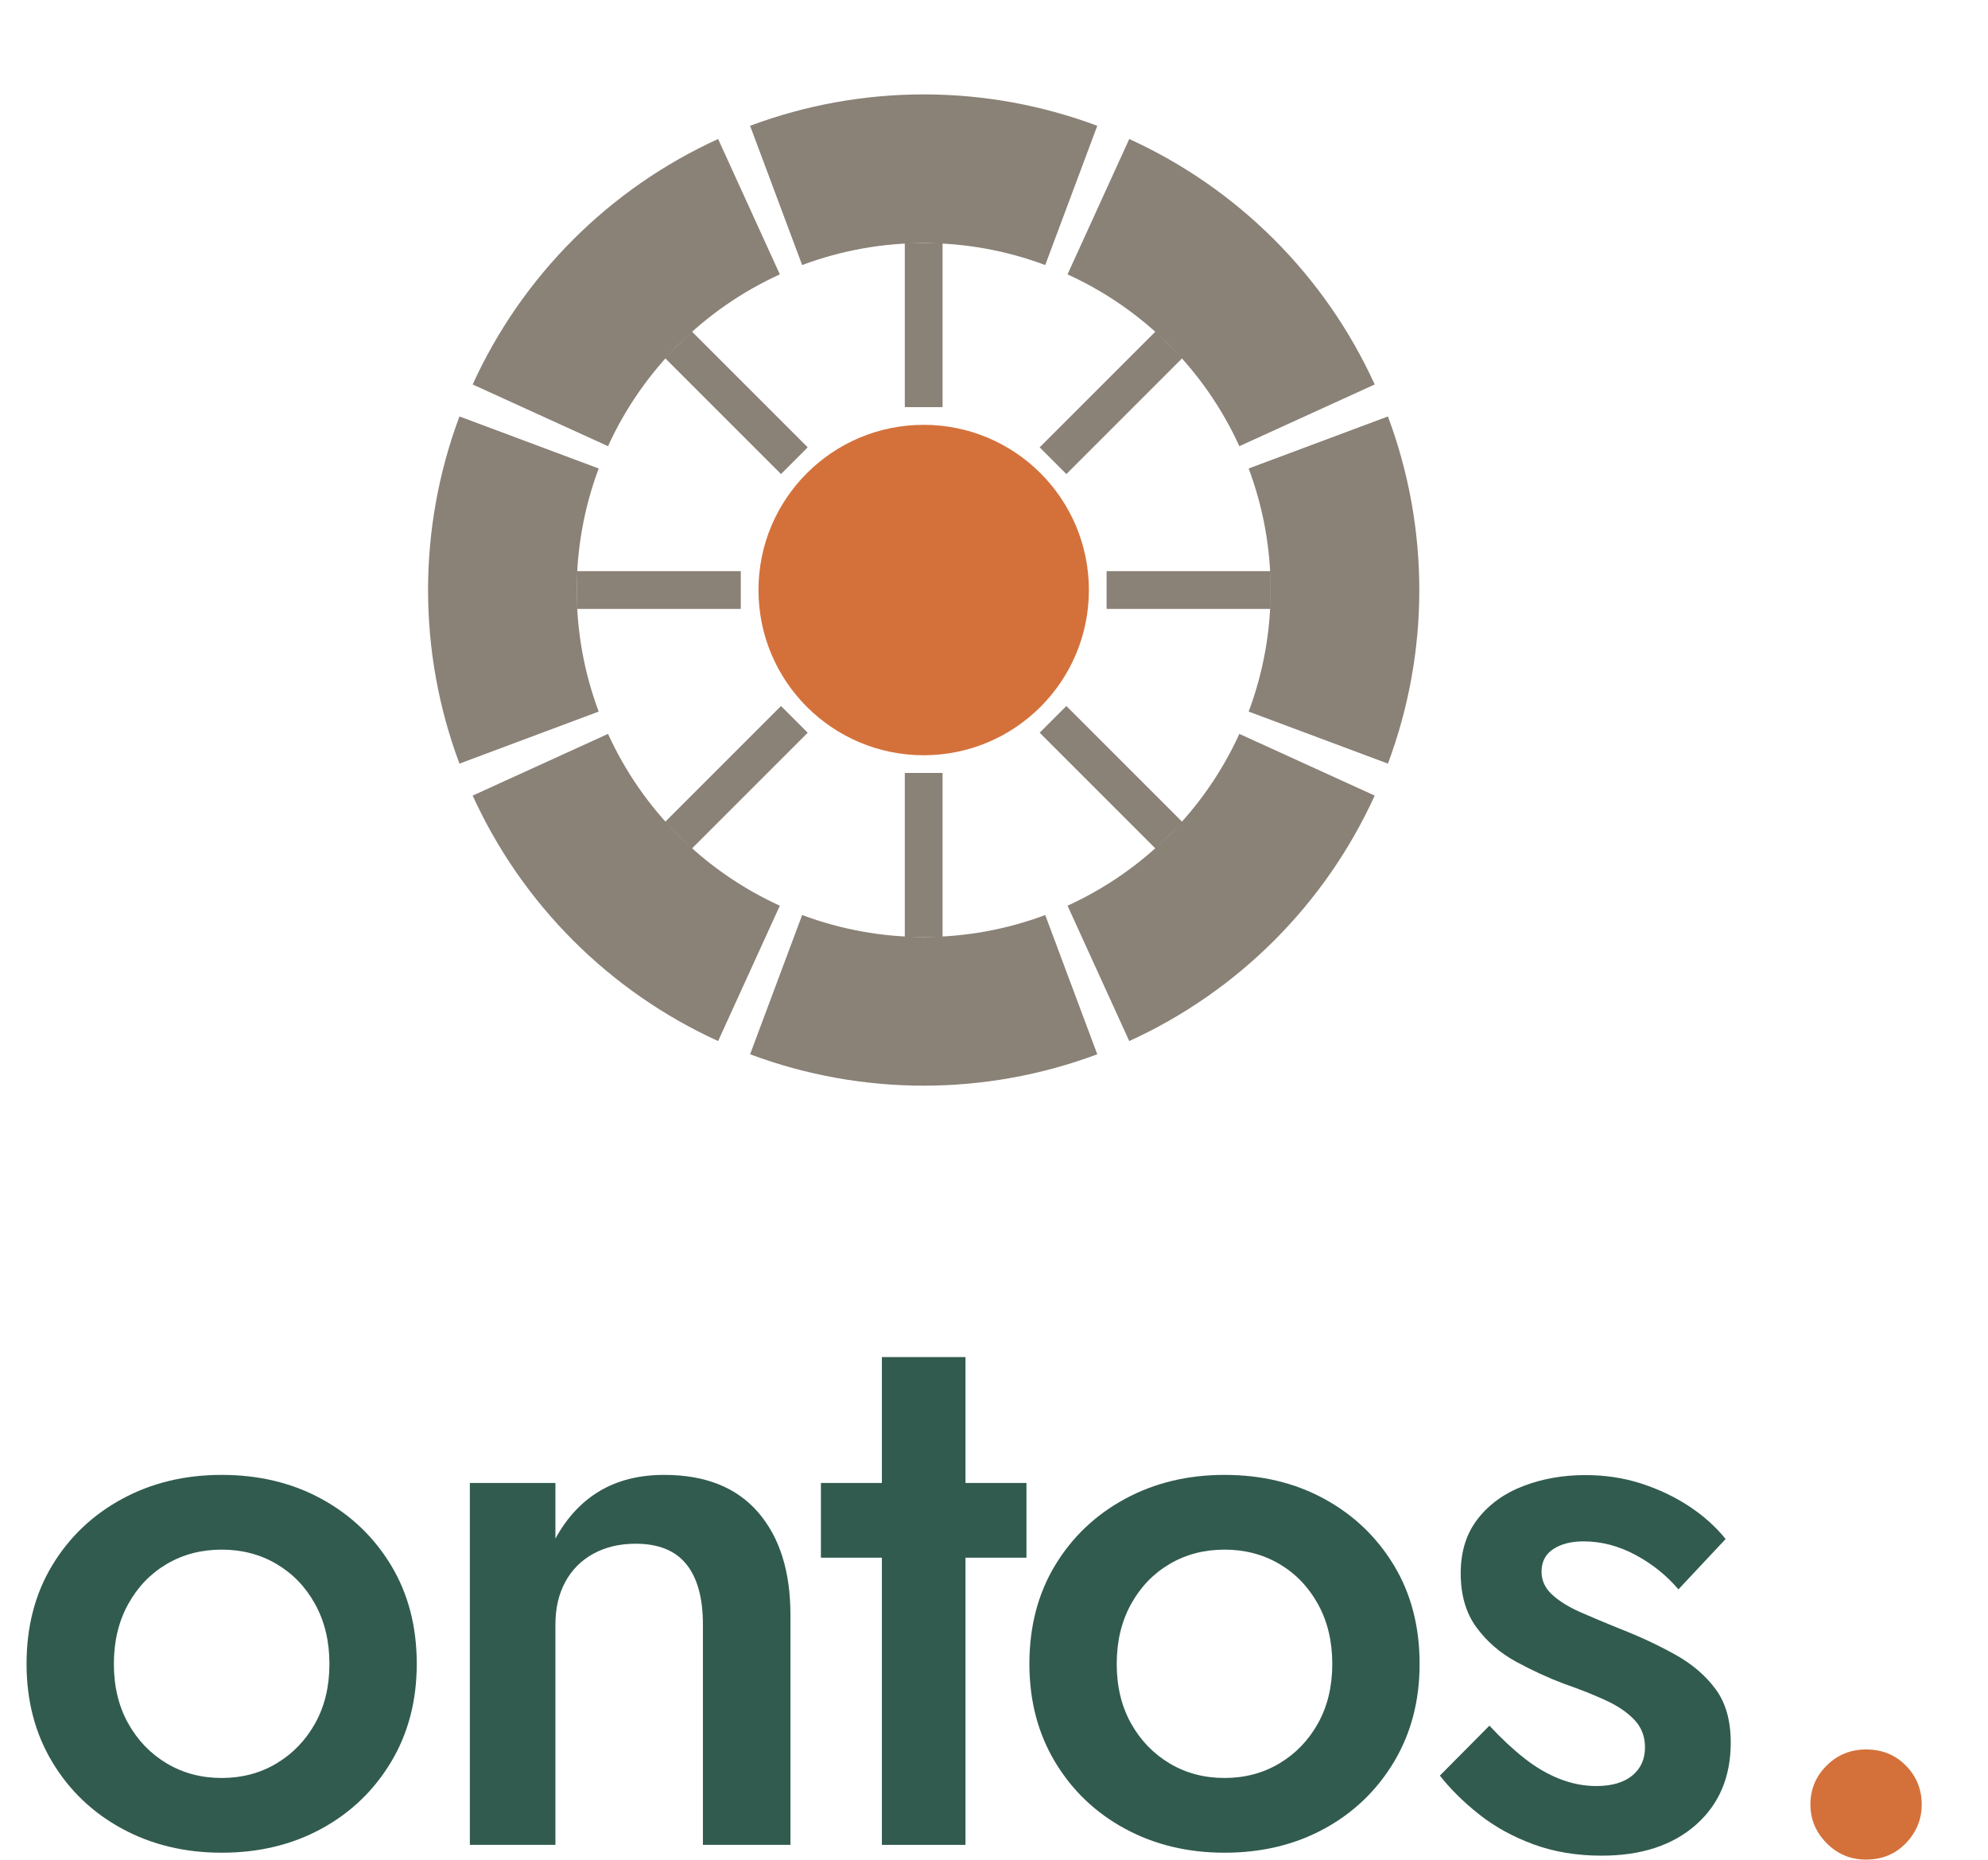
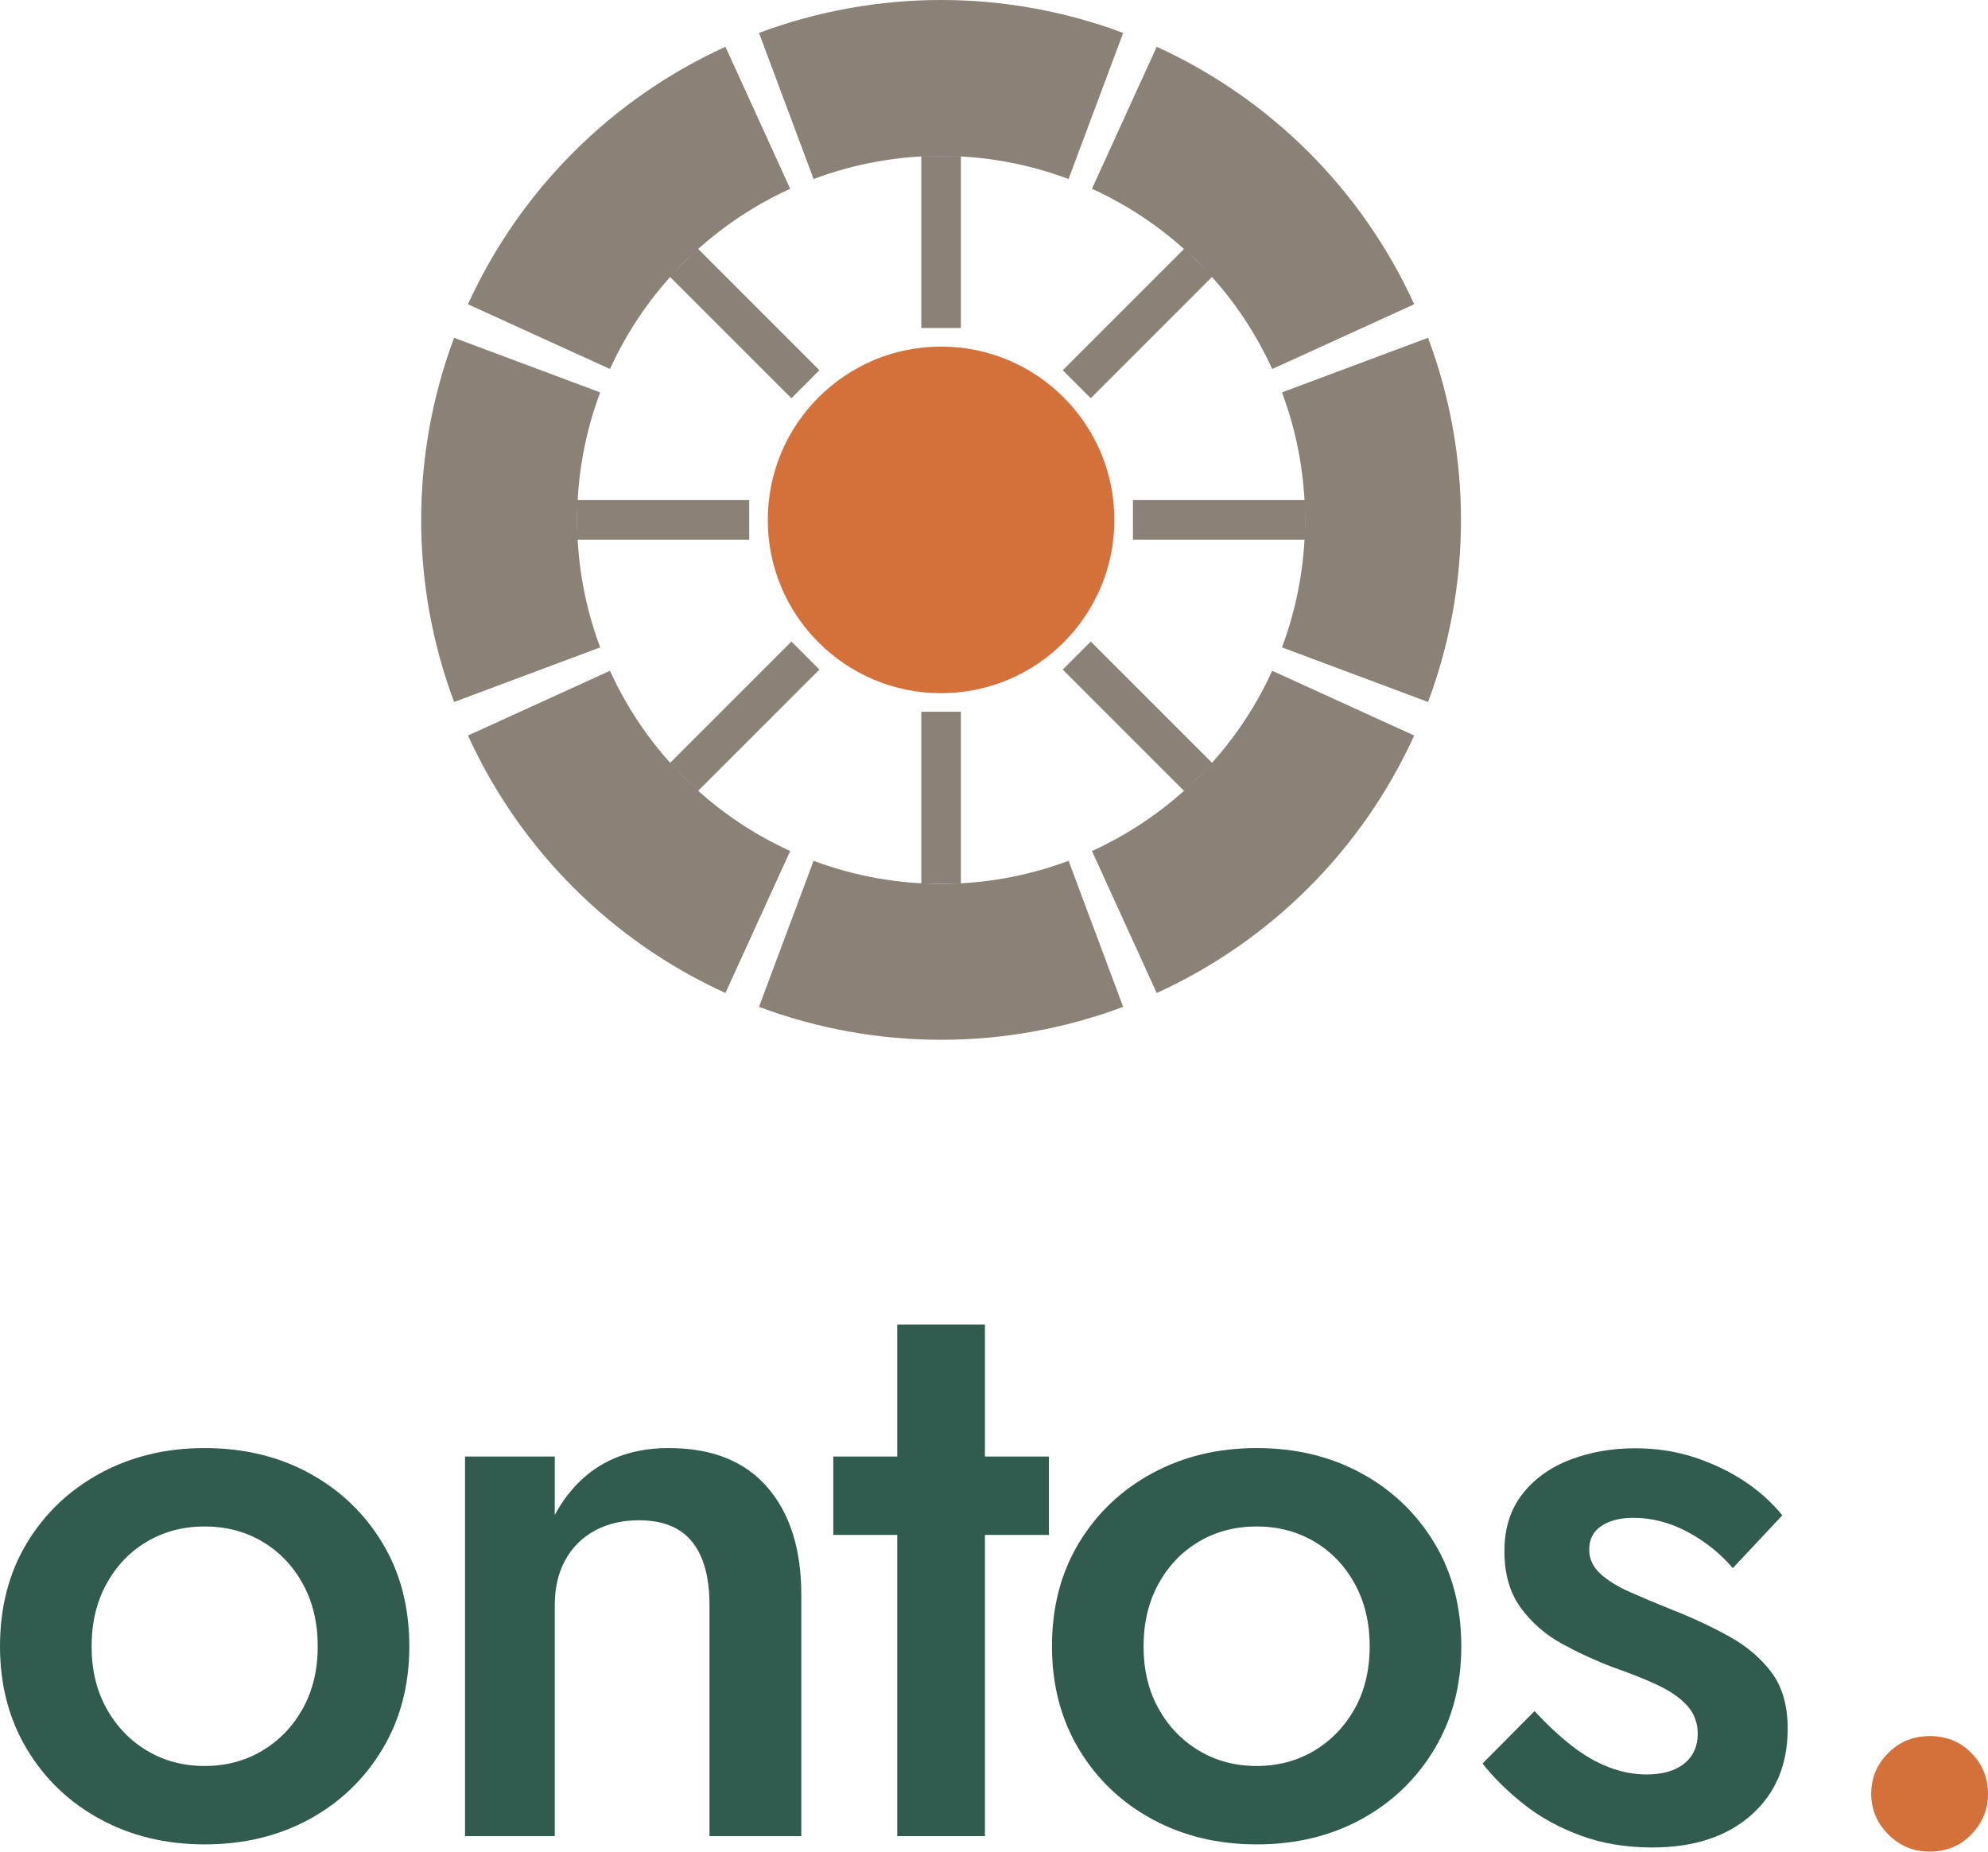
- <svg xmlns="http://www.w3.org/2000/svg" role="img" aria-label="ONTOS · vertical" viewBox="0 0 168.467 157.583" width="100%" overflow="visible" style="display:block;max-width:100%;height:auto;color:#8a8177">
+ <svg xmlns="http://www.w3.org/2000/svg" role="img" aria-label="ONTOS · vertical" viewBox="2.25 8 160.6 149.583" width="100%" overflow="visible" style="display:block;max-width:100%;height:auto;color:#8a8177">
  <svg x="28.275" y="0" width="100" height="100" viewBox="0 0 100 100" color="#8a8177" aria-hidden="true" overflow="visible">
    <path d="M35.29,10.66 A42,42 0 0 1 64.71,10.66 L60.3,22.46 A29.4,29.4 0 0 0 39.7,22.46 Z" fill="currentColor" />
    <path d="M67.42,11.78 A42,42 0 0 1 88.22,32.58 L76.75,37.81 A29.4,29.4 0 0 0 62.19,23.25 Z" fill="currentColor" />
    <path d="M89.34,35.29 A42,42 0 0 1 89.34,64.71 L77.54,60.3 A29.4,29.4 0 0 0 77.54,39.7 Z" fill="currentColor" />
    <path d="M88.22,67.42 A42,42 0 0 1 67.42,88.22 L62.19,76.75 A29.4,29.4 0 0 0 76.75,62.19 Z" fill="currentColor" />
    <path d="M64.71,89.34 A42,42 0 0 1 35.29,89.34 L39.7,77.54 A29.4,29.4 0 0 0 60.3,77.54 Z" fill="currentColor" />
    <path d="M32.58,88.22 A42,42 0 0 1 11.78,67.42 L23.25,62.19 A29.4,29.4 0 0 0 37.81,76.75 Z" fill="currentColor" />
    <path d="M10.66,64.71 A42,42 0 0 1 10.66,35.29 L22.46,39.7 A29.4,29.4 0 0 0 22.46,60.3 Z" fill="currentColor" />
    <path d="M11.78,32.58 A42,42 0 0 1 32.58,11.78 L37.81,23.25 A29.4,29.4 0 0 0 23.25,37.81 Z" fill="currentColor" />
    <line x1="50.00" y1="34.50" x2="50.00" y2="20.60" stroke="currentColor" stroke-width="3.2" />
    <line x1="60.96" y1="39.04" x2="70.79" y2="29.21" stroke="currentColor" stroke-width="3.2" />
    <line x1="65.50" y1="50.00" x2="79.40" y2="50.00" stroke="currentColor" stroke-width="3.2" />
    <line x1="60.96" y1="60.96" x2="70.79" y2="70.79" stroke="currentColor" stroke-width="3.2" />
    <line x1="50.00" y1="65.50" x2="50.00" y2="79.40" stroke="currentColor" stroke-width="3.2" />
    <line x1="39.04" y1="60.96" x2="29.21" y2="70.79" stroke="currentColor" stroke-width="3.2" />
    <line x1="34.50" y1="50.00" x2="20.60" y2="50.00" stroke="currentColor" stroke-width="3.2" />
    <line x1="39.04" y1="39.04" x2="29.21" y2="29.21" stroke="currentColor" stroke-width="3.2" />
    <circle cx="50" cy="50" r="14" fill="#d4713b" />
  </svg>
  <g transform="translate(0 156.3333) scale(0.06666667)">
    <g fill="#315b4e">
      <path data-glyph="o" d="M33.75 -230.0Q33.75 -159.75 66.375 -105.375Q99.0 -51.0 155.25 -20.5Q211.5 10.0 281.75 10.0Q352.75 10.0 408.625 -20.5Q464.5 -51.0 497.125 -105.375Q529.75 -159.75 529.75 -230.0Q529.75 -301.25 497.125 -355.25Q464.5 -409.25 408.625 -439.75Q352.75 -470.25 281.75 -470.25Q211.5 -470.25 155.25 -439.75Q99.0 -409.25 66.375 -355.25Q33.75 -301.25 33.75 -230.0ZM144.75 -230.0Q144.75 -273.0 162.875 -305.875Q181.0 -338.75 212.0 -357.0Q243.0 -375.25 281.75 -375.25Q320.5 -375.25 351.5 -357.0Q382.5 -338.75 400.625 -305.875Q418.75 -273.0 418.75 -230.0Q418.75 -187.0 400.625 -154.5Q382.5 -122.0 351.5 -103.5Q320.5 -85.0 281.75 -85.0Q243.0 -85.0 212.0 -103.5Q181.0 -122.0 162.875 -154.5Q144.75 -187.0 144.75 -230.0Z" transform="translate(0 0)" />
      <path data-glyph="n" d="M365.0 -280.0V0.0H476.25V-292.5Q476.25 -375.25 435.125 -422.75Q394.0 -470.25 315.75 -470.25Q268.5 -470.25 234.0 -449.875Q199.5 -429.5 177.5 -389.25V-460.0H68.75V0.0H177.5V-280.0Q177.5 -311.25 190.125 -334.375Q202.75 -357.5 225.875 -370.125Q249.0 -382.75 279.5 -382.75Q323.0 -382.75 344.0 -356.625Q365.0 -330.5 365.0 -280.0Z" transform="translate(528.5 0)" />
      <path data-glyph="t" d="M5.0 -460.0V-365.0H266.25V-460.0ZM82.5 -620.0V0.0H188.75V-620.0Z" transform="translate(1038.5 0)" />
      <path data-glyph="o" d="M33.75 -230.0Q33.75 -159.75 66.375 -105.375Q99.0 -51.0 155.25 -20.5Q211.5 10.0 281.75 10.0Q352.75 10.0 408.625 -20.5Q464.5 -51.0 497.125 -105.375Q529.75 -159.75 529.75 -230.0Q529.75 -301.25 497.125 -355.25Q464.5 -409.25 408.625 -439.75Q352.75 -470.25 281.75 -470.25Q211.5 -470.25 155.25 -439.75Q99.0 -409.25 66.375 -355.25Q33.75 -301.25 33.75 -230.0ZM144.75 -230.0Q144.75 -273.0 162.875 -305.875Q181.0 -338.75 212.0 -357.0Q243.0 -375.25 281.75 -375.25Q320.5 -375.25 351.5 -357.0Q382.5 -338.75 400.625 -305.875Q418.75 -273.0 418.75 -230.0Q418.75 -187.0 400.625 -154.5Q382.5 -122.0 351.5 -103.5Q320.5 -85.0 281.75 -85.0Q243.0 -85.0 212.0 -103.5Q181.0 -122.0 162.875 -154.5Q144.75 -187.0 144.75 -230.0Z" transform="translate(1274.75 0)" />
      <path data-glyph="s" d="M90.0 -151.5 27.0 -88.0Q47.25 -62.25 76.875 -38.75Q106.5 -15.25 145.75 -0.75Q185.0 13.75 232.5 13.75Q308.0 13.75 352.375 -25.375Q396.75 -64.5 396.75 -130.0Q396.75 -171.75 377.625 -197.75Q358.5 -223.75 326.5 -241.625Q294.5 -259.5 256.25 -274.5Q228.25 -285.75 205.625 -295.75Q183.0 -305.75 169.625 -318.125Q156.25 -330.5 156.25 -347.25Q156.25 -366.25 171.25 -376.0Q186.25 -385.75 209.5 -385.75Q243.5 -385.75 275.5 -368.625Q307.5 -351.5 330.25 -324.75L390.25 -388.75Q371.25 -412.25 344.0 -430.25Q316.75 -448.25 283.375 -459.125Q250.0 -470.0 211.75 -470.0Q169.75 -470.0 133.5 -456.25Q97.25 -442.5 75.375 -414.625Q53.5 -386.75 53.5 -345.25Q53.5 -303.75 73.375 -276.625Q93.25 -249.5 123.5 -233.0Q153.75 -216.5 184.75 -204.75Q215.75 -194.0 238.75 -183.25Q261.75 -172.5 274.75 -158.375Q287.75 -144.25 287.75 -124.0Q287.75 -101.25 271.5 -88.0Q255.25 -74.75 225.75 -74.75Q202.75 -74.75 179.75 -83.625Q156.75 -92.5 134.625 -109.875Q112.5 -127.25 90.0 -151.5Z" transform="translate(1803.25 0)" />
    </g>
    <g fill="#d4713b">
      <path data-glyph="." d="M83.75 -51.25Q83.75 -23.0 104.375 -2.125Q125.0 18.75 154.5 18.75Q185.0 18.75 205.125 -2.125Q225.25 -23.0 225.25 -51.25Q225.25 -80.25 205.125 -100.75Q185.0 -121.25 154.5 -121.25Q125.0 -121.25 104.375 -100.75Q83.75 -80.25 83.75 -51.25Z" transform="translate(2217.5 0)" />
    </g>
  </g>
</svg>
